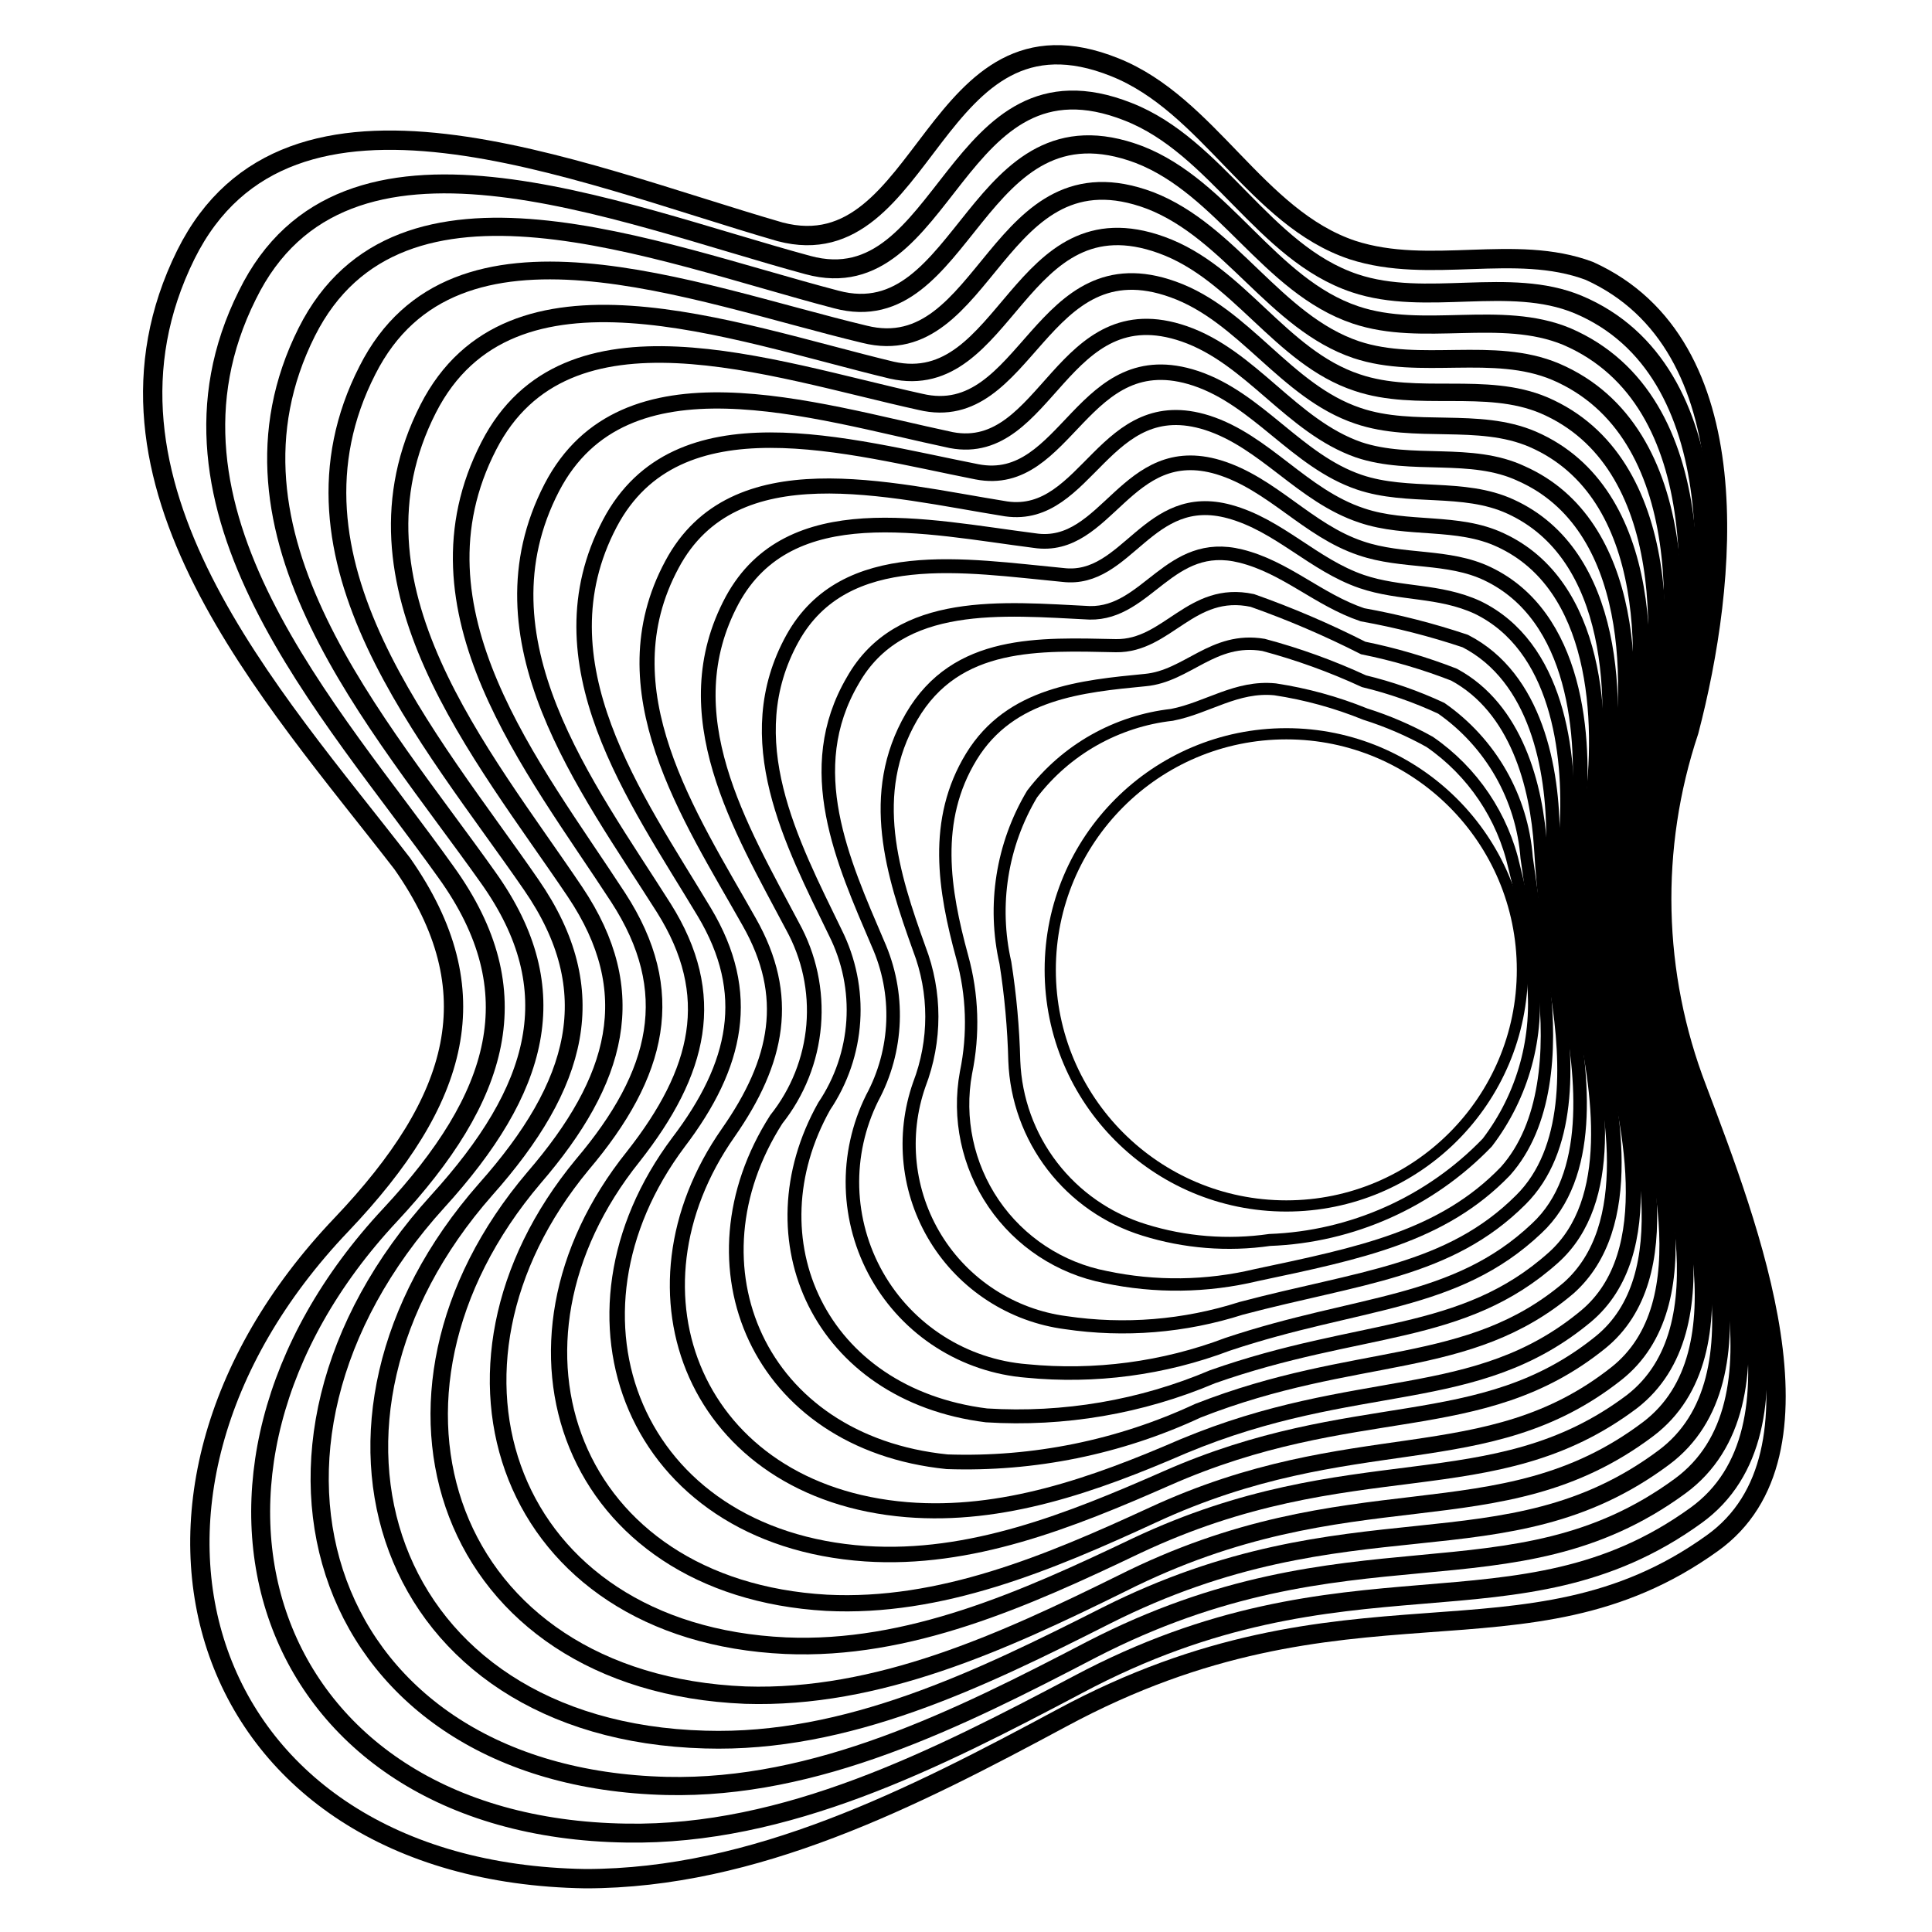
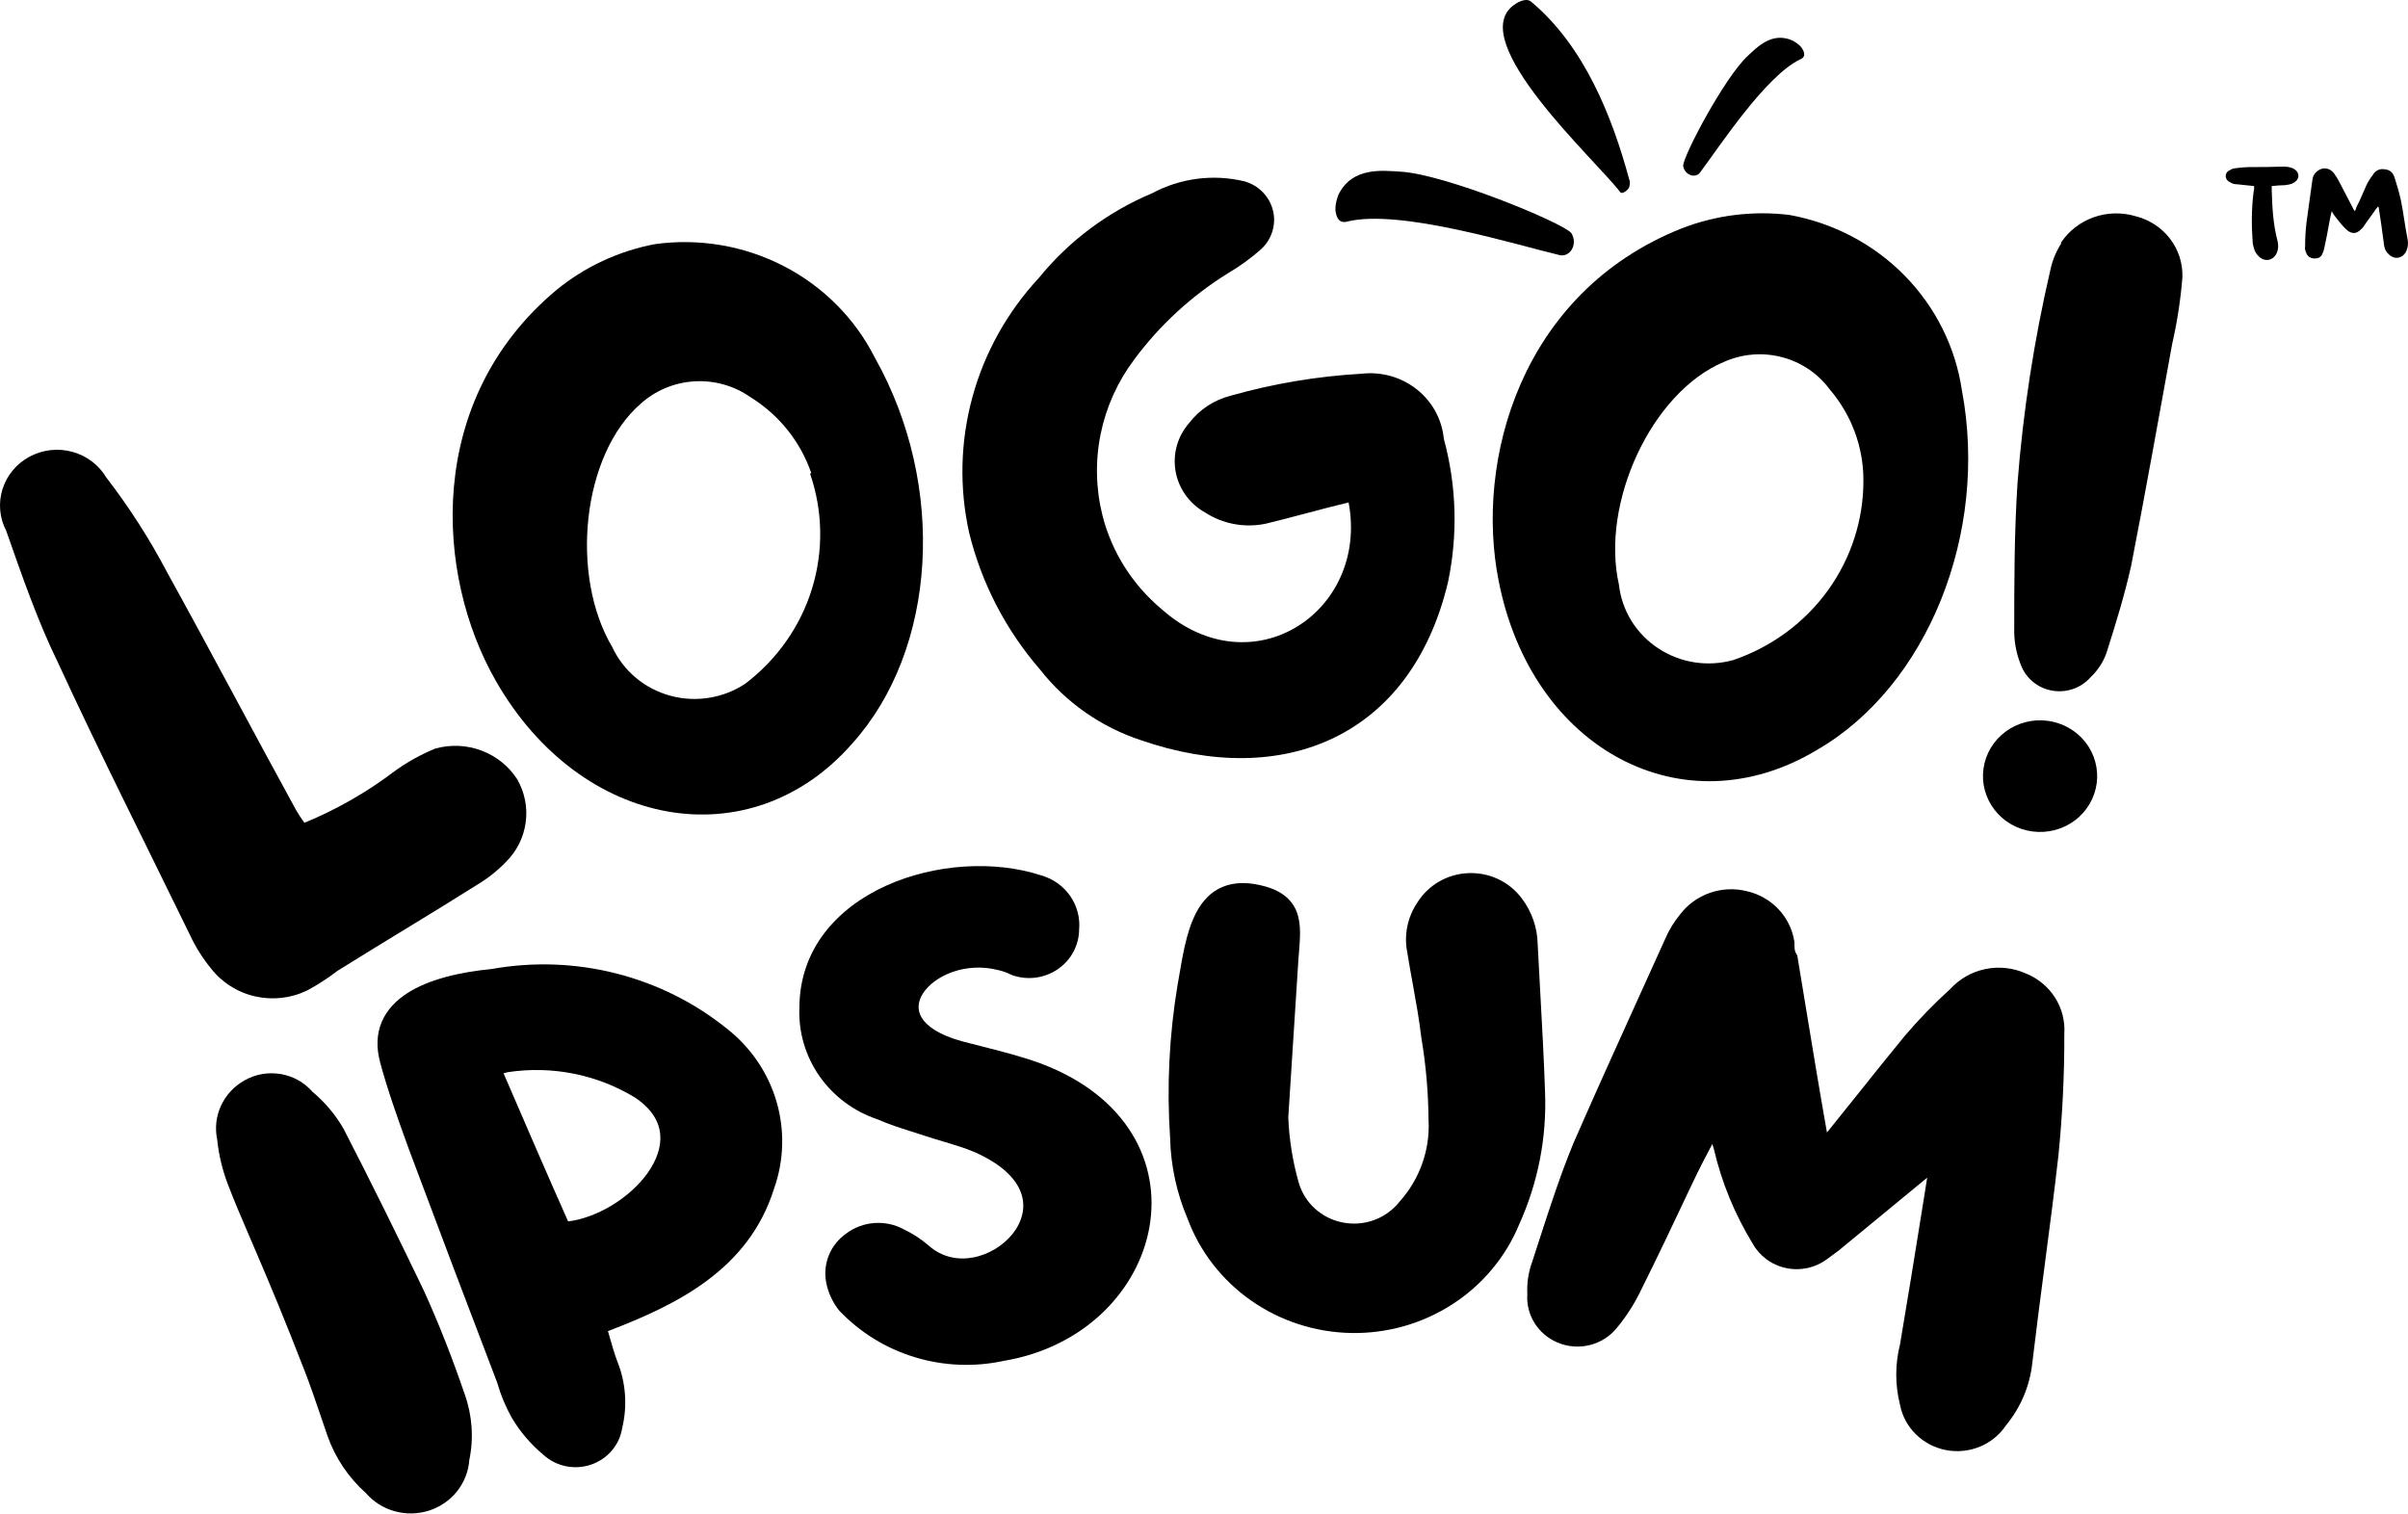
- <svg xmlns="http://www.w3.org/2000/svg" id="logo-59" width="80" height="80" viewBox="0 0 50 50" fill="none">
-   <path class="stroke" d="M20.19 6C14.9 4.47 7.47 1.24 4.81 6.59C1.9 12.47 7.05 18 10.41 22.35C12.72 25.65 11.9 28.47 8.84 31.69C2 38.86 5.08 48.46 15.15 48.62C19.54 48.62 23.61 46.54 27.48 44.46C34.9 40.46 39.48 43.41 44.31 39.94C47.55 37.63 45.26 31.73 43.92 28.18C42.777 25.211 42.703 21.937 43.71 18.92C44.71 15.1 45.35 8.92 41.13 7.01C39.21 6.29 37 7.12 35 6.47C32.52 5.64 31.28 2.71 28.85 1.74C24.12 -0.16 24 7 20.19 6Z" stroke="black" stroke-width="0.5" stroke-miterlimit="10" />
-   <path class="stroke" d="M29.19 2.89C31.5 3.79 32.7 6.54 35.06 7.33C36.91 7.95 39.06 7.14 40.84 7.88C44.84 9.56 44.47 15.58 43.39 19.17C42.524 22.063 42.605 25.156 43.62 28C44.87 31.4 46.97 37 43.89 39.22C39.27 42.56 34.89 39.87 27.89 43.6C24.22 45.54 20.35 47.51 16.21 47.44C6.71 47.3 3.78 38.2 10.1 31.44C12.94 28.39 13.77 25.67 11.55 22.58C8.55 18.37 3.63 13.19 6.4 7.64C8.9 2.53 15.9 5.5 20.91 6.86C24.51 7.84 24.68 1.11 29.19 2.89Z" stroke="black" stroke-width="0.49" stroke-miterlimit="10" />
-   <path class="stroke" d="M29.48 4C31.67 4.85 32.85 7.4 35.08 8.15C36.83 8.74 38.84 8 40.55 8.71C44.38 10.36 44 16 43.07 19.42C42.295 22.163 42.383 25.078 43.32 27.77C44.48 31.03 46.4 36.32 43.48 38.46C39.11 41.66 34.94 39.24 28.25 42.69C24.78 44.5 21.13 46.31 17.25 46.22C8.3 46 5.5 37.5 11.33 31.09C13.95 28.21 14.71 25.63 12.64 22.72C9.81 18.72 5.32 13.82 7.94 8.59C10.34 3.82 16.94 6.52 21.64 7.75C25 8.65 25.24 2.4 29.48 4Z" stroke="black" stroke-width="0.47" stroke-miterlimit="10" />
-   <path class="stroke" d="M29.77 5.19C31.85 6 33 8.34 35.1 9.05C36.75 9.6 38.65 8.94 40.26 9.62C43.86 11.16 43.62 16.44 42.75 19.68C42.061 22.275 42.148 25.014 43 27.56C44.09 30.68 45.81 35.67 43.06 37.72C38.94 40.79 34.96 38.62 28.63 41.81C25.35 43.47 21.92 45.13 18.25 45.02C9.9 44.79 7.25 36.82 12.57 30.78C14.97 28.08 15.65 25.65 13.75 22.9C11.14 19.11 7 14.49 9.51 9.58C11.77 5.11 17.91 7.58 22.37 8.65C25.55 9.45 25.79 3.69 29.77 5.19Z" stroke="black" stroke-width="0.46" stroke-miterlimit="10" />
-   <path class="stroke" d="M30.06 6.34C32.06 7.06 33.13 9.24 35.12 9.9C36.68 10.43 38.45 9.85 39.96 10.49C43.35 11.95 43.19 16.87 42.43 19.93C41.831 22.385 41.928 24.957 42.71 27.36C43.71 30.36 45.25 35.01 42.66 36.98C38.78 39.91 34.99 37.98 29.03 40.98C25.95 42.5 22.72 43.98 19.29 43.87C11.52 43.55 9 36.15 13.82 30.48C16 27.95 16.62 25.67 14.88 23.08C12.47 19.5 8.75 15.16 11.08 10.58C13.21 6.4 18.92 8.58 23.08 9.58C26.07 10.25 26.35 5 30.06 6.34Z" stroke="black" stroke-width="0.45" stroke-miterlimit="10" />
-   <path class="stroke" d="M30.36 7.49C32.21 8.15 33.27 10.13 35.14 10.76C36.6 11.26 38.26 10.76 39.67 11.37C42.84 12.75 42.77 17.3 42.11 20.18C41.593 22.499 41.696 24.914 42.41 27.18C43.32 30.01 44.67 34.38 42.24 36.27C38.62 39 35 37.37 29.42 40C26.53 41.38 23.52 42.73 20.33 42.59C13.13 42.26 10.7 35.42 15.07 30.14C17.07 27.78 17.57 25.65 16 23.23C13.8 19.85 10.46 15.79 12.65 11.54C14.65 7.64 19.92 9.54 23.82 10.4C26.59 11.06 26.91 6.25 30.36 7.49Z" stroke="black" stroke-width="0.43" stroke-miterlimit="10" />
-   <path class="stroke" d="M30.65 8.64C32.38 9.24 33.42 11.03 35.16 11.64C36.53 12.1 38.07 11.64 39.38 12.26C42.32 13.57 42.38 17.76 41.79 20.45C41.36 22.627 41.47 24.875 42.11 27C42.93 29.68 44.11 33.75 41.83 35.55C38.46 38.21 35.03 36.8 29.83 39.21C27.14 40.45 24.34 41.63 21.39 41.48C14.77 41.1 12.46 34.83 16.39 29.93C18.12 27.73 18.6 25.76 17.18 23.5C15.18 20.34 12.25 16.55 14.28 12.62C16.15 9.02 21 10.62 24.62 11.39C27.11 11.86 27.47 7.54 30.65 8.64Z" stroke="black" stroke-width="0.42" stroke-miterlimit="10" />
-   <path class="stroke" d="M30.94 9.79C32.56 10.33 33.56 11.93 35.18 12.48C36.45 12.91 37.87 12.55 39.09 13.11C41.81 14.35 41.92 18.17 41.47 20.68C41.133 22.7 41.249 24.77 41.81 26.74C42.54 29.29 43.52 33.04 41.42 34.74C38.3 37.26 35.06 36.11 30.19 38.26C27.69 39.36 25.11 40.39 22.4 40.21C16.4 39.8 14.17 34.08 17.56 29.56C19.08 27.56 19.48 25.7 18.23 23.61C16.46 20.66 13.89 17.15 15.78 13.55C17.52 10.24 21.93 11.55 25.28 12.21C27.63 12.67 28 8.82 30.94 9.79Z" stroke="black" stroke-width="0.4" stroke-miterlimit="10" />
-   <path class="stroke" d="M31.24 10.94C32.74 11.42 33.7 12.83 35.24 13.34C36.42 13.74 37.72 13.45 38.84 13.98C41.34 15.14 41.53 18.6 41.19 20.98C40.935 22.852 41.058 24.756 41.55 26.58C42.19 28.98 42.99 32.43 41.05 34.06C38.18 36.45 35.12 35.55 30.62 37.43C28.31 38.43 25.94 39.27 23.47 39.07C18 38.62 15.94 33.46 18.85 29.31C20.14 27.46 20.48 25.78 19.39 23.86C17.84 21.11 15.64 17.86 17.39 14.61C18.99 11.61 22.98 12.68 26.04 13.17C28.15 13.47 28.58 10.1 31.24 10.94Z" stroke="black" stroke-width="0.39" stroke-miterlimit="10" />
-   <path class="stroke" d="M31.53 12.09C32.92 12.51 33.84 13.73 35.22 14.19C36.3 14.56 37.48 14.36 38.5 14.85C40.78 15.94 41.06 19.03 40.83 21.19C40.66 22.912 40.785 24.65 41.2 26.33C41.76 28.59 42.38 31.74 40.6 33.33C38 35.54 35.1 34.9 31 36.51C28.971 37.455 26.747 37.907 24.51 37.83C19.61 37.33 17.68 32.74 20.09 28.97C20.646 28.271 20.983 27.424 21.058 26.534C21.132 25.644 20.942 24.752 20.51 23.97C19.17 21.43 17.36 18.49 18.95 15.53C20.43 12.81 23.95 13.63 26.77 13.99C28.66 14.28 29.14 11.38 31.53 12.09Z" stroke="black" stroke-width="0.38" stroke-miterlimit="10" />
-   <path class="stroke" d="M31.82 13.24C33.1 13.59 33.99 14.62 35.24 15.05C36.24 15.39 37.24 15.26 38.24 15.72C40.3 16.72 40.66 19.46 40.54 21.44C40.458 23.014 40.589 24.591 40.93 26.13C41.4 28.24 41.83 31.08 40.21 32.54C37.85 34.66 35.21 34.28 31.38 35.63C29.534 36.413 27.531 36.755 25.53 36.63C21.21 36.09 19.4 32.07 21.33 28.63C21.772 27.974 22.032 27.213 22.083 26.424C22.134 25.635 21.974 24.847 21.62 24.14C20.49 21.81 19.06 19.14 20.51 16.52C21.86 14.09 24.98 14.64 27.51 14.88C29.18 15.08 29.7 12.66 31.82 13.24Z" stroke="black" stroke-width="0.36" stroke-miterlimit="10" />
-   <path class="stroke" d="M32.11 14.39C33.28 14.68 34.11 15.52 35.26 15.91C36.162 16.072 37.051 16.299 37.92 16.59C39.75 17.53 40.2 19.89 40.19 21.69C40.191 23.11 40.328 24.526 40.6 25.92C40.98 27.92 41.23 30.43 39.77 31.79C37.66 33.79 35.15 33.66 31.77 34.79C30.113 35.417 28.333 35.653 26.57 35.48C25.772 35.416 25.002 35.158 24.326 34.727C23.651 34.297 23.092 33.708 22.697 33.011C22.303 32.315 22.085 31.532 22.062 30.731C22.04 29.931 22.215 29.137 22.57 28.42C22.9 27.809 23.085 27.131 23.111 26.438C23.137 25.744 23.003 25.054 22.72 24.42C21.81 22.29 20.72 19.91 22.07 17.61C23.28 15.47 25.97 15.75 28.2 15.86C29.7 15.89 30.26 13.93 32.11 14.39Z" stroke="black" stroke-width="0.35" stroke-miterlimit="10" />
-   <path class="stroke" d="M32.41 15.54C33.392 15.887 34.351 16.298 35.28 16.77C36.082 16.932 36.868 17.163 37.63 17.46C39.24 18.33 39.77 20.32 39.87 21.94C39.94 23.16 40.11 24.49 40.3 25.72C40.59 27.55 40.65 29.77 39.36 31.05C37.5 32.91 35.18 33.05 32.12 33.86C30.655 34.329 29.102 34.456 27.58 34.23C26.893 34.14 26.235 33.897 25.654 33.52C25.072 33.144 24.582 32.642 24.219 32.052C23.856 31.462 23.629 30.798 23.555 30.109C23.481 29.421 23.561 28.724 23.79 28.07C24.225 26.937 24.225 25.683 23.79 24.55C23.1 22.63 22.43 20.55 23.59 18.55C24.75 16.55 26.92 16.67 28.88 16.71C30.22 16.73 30.82 15.2 32.41 15.54Z" stroke="black" stroke-width="0.34" stroke-miterlimit="10" />
-   <path class="stroke" d="M32.7 16.69C33.592 16.928 34.462 17.243 35.3 17.63C35.988 17.796 36.658 18.031 37.3 18.33C37.932 18.771 38.458 19.347 38.841 20.016C39.223 20.686 39.452 21.431 39.51 22.2C39.66 23.25 39.83 24.41 39.96 25.51C40.15 27.2 40.03 29.11 38.96 30.31C37.33 32 35.2 32.43 32.51 33C31.23 33.306 29.898 33.323 28.61 33.05C27.433 32.822 26.393 32.138 25.717 31.148C25.041 30.157 24.783 28.939 25 27.76C25.206 26.766 25.172 25.738 24.9 24.76C24.43 23.04 24.13 21.23 25.14 19.58C26.15 17.93 28 17.76 29.64 17.6C30.73 17.5 31.39 16.47 32.7 16.69Z" stroke="black" stroke-width="0.32" stroke-miterlimit="10" />
-   <path class="stroke" d="M33 17.84C33.799 17.961 34.581 18.176 35.33 18.48C35.91 18.663 36.469 18.904 37 19.2C38.114 19.968 38.896 21.129 39.19 22.45C39.431 23.384 39.588 24.338 39.66 25.3C39.839 26.821 39.419 28.353 38.49 29.57C37.01 31.107 34.992 32.01 32.86 32.09C31.771 32.247 30.66 32.158 29.61 31.83C28.666 31.539 27.837 30.962 27.235 30.18C26.633 29.397 26.289 28.447 26.25 27.46C26.229 26.609 26.152 25.761 26.02 24.92C25.679 23.429 25.926 21.864 26.71 20.55C27.144 19.982 27.688 19.507 28.31 19.155C28.933 18.803 29.619 18.58 30.33 18.5C31.25 18.32 32 17.74 33 17.84Z" stroke="black" stroke-width="0.31" stroke-miterlimit="10" />
-   <path class="stroke" d="M33.29 31.21C36.664 31.21 39.4 28.474 39.4 25.1C39.4 21.726 36.664 18.99 33.29 18.99C29.916 18.99 27.18 21.726 27.18 25.1C27.18 28.474 29.916 31.21 33.29 31.21Z" stroke="black" stroke-width="0.29" stroke-miterlimit="10" />
+ <svg xmlns="http://www.w3.org/2000/svg" id="logo-74" width="70" height="44" viewBox="0 0 70 44" fill="none">
+   <path class="ccustom" d="M65.527 5.409C65.527 5.46 65.527 5.524 65.514 5.562C65.448 6.063 65.448 6.563 65.487 7.076C65.514 7.204 65.54 7.332 65.645 7.435C65.815 7.627 66.078 7.589 66.183 7.358C66.235 7.243 66.235 7.127 66.209 7.012C66.078 6.524 66.052 6.011 66.038 5.511C66.038 5.485 66.038 5.447 66.038 5.409C66.183 5.396 66.314 5.383 66.432 5.383C66.524 5.37 66.603 5.357 66.668 5.319C66.865 5.216 66.865 4.998 66.655 4.895C66.576 4.857 66.471 4.844 66.379 4.844C66.052 4.857 65.724 4.857 65.396 4.857C65.278 4.857 65.159 4.87 65.041 4.883C64.976 4.895 64.897 4.895 64.845 4.934C64.753 4.972 64.7 5.037 64.7 5.126C64.713 5.216 64.753 5.267 64.845 5.306C64.897 5.344 64.963 5.357 65.028 5.357C65.186 5.37 65.356 5.396 65.527 5.409ZM69.134 5.999C69.134 6.011 69.147 6.024 69.147 6.024C69.2 6.37 69.252 6.704 69.292 7.037C69.305 7.153 69.318 7.255 69.397 7.345C69.567 7.563 69.829 7.538 69.948 7.307C70 7.191 70.013 7.076 69.987 6.948C69.908 6.563 69.869 6.178 69.79 5.806C69.738 5.575 69.672 5.357 69.606 5.152C69.567 5.024 69.475 4.934 69.318 4.921C69.16 4.895 69.042 4.972 68.977 5.088C68.898 5.19 68.832 5.293 68.78 5.409C68.688 5.614 68.609 5.819 68.505 6.011C68.491 6.063 68.478 6.101 68.452 6.14C68.439 6.114 68.426 6.101 68.426 6.101C68.255 5.78 68.098 5.46 67.927 5.152C67.901 5.126 67.888 5.101 67.875 5.075C67.796 4.96 67.704 4.895 67.56 4.895C67.429 4.908 67.324 4.985 67.258 5.101C67.232 5.152 67.232 5.19 67.219 5.242C67.166 5.652 67.101 6.063 67.049 6.473C67.022 6.704 67.009 6.935 67.009 7.166C66.996 7.217 67.009 7.281 67.035 7.332C67.062 7.435 67.14 7.499 67.245 7.512C67.376 7.525 67.468 7.486 67.508 7.384C67.547 7.307 67.56 7.243 67.573 7.178C67.626 6.948 67.665 6.73 67.704 6.512C67.731 6.383 67.744 6.281 67.783 6.14C67.809 6.191 67.835 6.229 67.862 6.268C67.98 6.422 68.098 6.576 68.242 6.704C68.386 6.807 68.505 6.794 68.623 6.678C68.649 6.653 68.662 6.64 68.688 6.614C68.806 6.435 68.951 6.255 69.069 6.075C69.095 6.05 69.108 6.024 69.134 5.999Z" fill="#000000" />
+   <path class="ccustom" d="M38.909 5.66C38.818 5.904 38.8 6.08 38.842 6.226C38.889 6.424 39.009 6.489 39.173 6.439C40.714 6.066 44.093 7.124 45.344 7.418C45.639 7.48 45.879 7.108 45.677 6.774C45.383 6.451 42.006 5.067 40.718 4.991C40.213 4.963 39.31 4.837 38.909 5.66Z" fill="#000000" />
+   <path class="ccustom" d="M52.113 1.18C52.278 1.272 52.369 1.361 52.415 1.46C52.482 1.589 52.447 1.679 52.333 1.725C51.315 2.211 49.959 4.303 49.412 5.025C49.28 5.191 48.974 5.094 48.928 4.821C48.937 4.513 50.138 2.242 50.809 1.623C51.072 1.382 51.508 0.908 52.113 1.18Z" fill="#000000" />
+   <path class="ccustom" d="M44.002 0.15C44.2 0.004 44.405 -0.047 44.509 0.048C46.046 1.333 46.861 3.368 47.365 5.231C47.385 5.274 47.386 5.336 47.37 5.401C47.364 5.457 47.323 5.515 47.257 5.561C47.186 5.611 47.126 5.626 47.097 5.583C46.424 4.687 42.577 1.202 44.002 0.15Z" fill="#000000" />
+   <path class="ccustom" d="M11.461 22.428C11.829 22.16 12.23 21.936 12.653 21.763C13.097 21.639 13.569 21.66 13.999 21.822C14.43 21.984 14.794 22.278 15.038 22.661C15.256 23.042 15.342 23.483 15.281 23.916C15.221 24.349 15.019 24.752 14.704 25.062C14.461 25.314 14.184 25.534 13.882 25.715C12.534 26.567 11.175 27.371 9.815 28.222C9.537 28.435 9.242 28.626 8.933 28.793C8.463 29.023 7.925 29.084 7.414 28.967C6.902 28.85 6.448 28.562 6.131 28.152C5.894 27.862 5.693 27.545 5.535 27.208C4.247 24.561 2.911 21.926 1.671 19.233C1.099 18.067 0.634 16.727 0.181 15.432C-0.015 15.056 -0.054 14.62 0.074 14.217C0.202 13.814 0.485 13.476 0.864 13.274C1.243 13.072 1.688 13.022 2.104 13.136C2.519 13.249 2.873 13.517 3.09 13.882C3.757 14.748 4.348 15.669 4.855 16.633C6.143 18.965 7.371 21.297 8.611 23.558C8.683 23.683 8.763 23.804 8.85 23.92C9.783 23.536 10.661 23.035 11.461 22.428Z" fill="#000000" />
+   <path class="ccustom" d="M24.776 21.614C21.831 24.983 16.894 24.132 14.414 19.795C12.649 16.718 12.339 11.634 16.179 8.428C16.999 7.757 17.979 7.3 19.029 7.099C20.316 6.919 21.628 7.141 22.778 7.733C23.928 8.326 24.857 9.259 25.432 10.399C27.531 14.129 27.233 18.886 24.776 21.614ZM23.584 13.756C23.271 12.839 22.643 12.057 21.807 11.541C21.334 11.211 20.759 11.051 20.179 11.087C19.599 11.123 19.05 11.354 18.623 11.739C16.918 13.22 16.56 16.729 17.8 18.816C17.959 19.156 18.191 19.459 18.481 19.702C18.771 19.946 19.112 20.124 19.48 20.225C19.848 20.326 20.234 20.347 20.611 20.287C20.989 20.227 21.348 20.087 21.664 19.877C22.588 19.176 23.266 18.212 23.604 17.117C23.942 16.022 23.922 14.851 23.548 13.768L23.584 13.756Z" fill="#000000" />
+   <path class="ccustom" d="M36.795 15.225C36.494 15.289 36.182 15.292 35.879 15.236C35.576 15.18 35.288 15.066 35.031 14.899C34.806 14.773 34.612 14.6 34.464 14.392C34.316 14.185 34.216 13.947 34.173 13.698C34.13 13.448 34.143 13.192 34.213 12.948C34.283 12.704 34.408 12.479 34.578 12.287C34.874 11.903 35.294 11.628 35.77 11.506C37.013 11.153 38.293 10.938 39.586 10.865C39.87 10.833 40.157 10.856 40.432 10.934C40.707 11.012 40.962 11.143 41.185 11.319C41.407 11.495 41.591 11.712 41.726 11.959C41.861 12.205 41.944 12.475 41.971 12.754C42.343 14.121 42.384 15.554 42.09 16.939C41.017 21.416 37.32 22.955 33.171 21.521C32.006 21.137 30.985 20.423 30.237 19.469C29.241 18.32 28.534 16.958 28.174 15.493C27.883 14.189 27.915 12.835 28.268 11.545C28.62 10.255 29.283 9.067 30.201 8.078C31.073 7.004 32.204 6.159 33.493 5.618C34.307 5.18 35.26 5.055 36.164 5.269C36.369 5.324 36.555 5.432 36.703 5.582C36.85 5.731 36.955 5.917 37.005 6.119C37.055 6.321 37.048 6.533 36.986 6.732C36.924 6.931 36.809 7.11 36.653 7.251C36.355 7.514 36.031 7.749 35.687 7.95C34.627 8.61 33.704 9.461 32.968 10.457C32.485 11.101 32.153 11.841 31.994 12.625C31.836 13.408 31.855 14.216 32.05 14.992C32.32 16.05 32.92 16.999 33.767 17.709C36.39 20.04 39.8 17.79 39.204 14.607C38.334 14.817 37.571 15.039 36.795 15.225Z" fill="#000000" />
+   <path class="ccustom" d="M52.822 21.801C48.946 24.133 44.535 21.801 43.569 16.904C42.865 13.406 44.201 8.51 48.875 6.644C49.869 6.256 50.948 6.12 52.011 6.248C53.288 6.477 54.459 7.091 55.36 8.005C56.26 8.919 56.845 10.087 57.031 11.343C57.818 15.505 56.029 19.947 52.822 21.801ZM54.169 13.954C54.168 12.986 53.818 12.049 53.179 11.308C52.838 10.85 52.345 10.521 51.784 10.379C51.223 10.236 50.629 10.289 50.103 10.527C48.004 11.413 46.526 14.631 47.062 16.997C47.103 17.369 47.227 17.727 47.424 18.047C47.621 18.367 47.888 18.641 48.205 18.849C48.522 19.058 48.881 19.197 49.258 19.256C49.636 19.314 50.022 19.291 50.389 19.189C51.498 18.81 52.459 18.102 53.137 17.164C53.814 16.225 54.175 15.103 54.169 13.954Z" fill="#000000" />
+   <path class="ccustom" d="M60.95 22.78C60.891 23.207 60.662 23.593 60.312 23.855C59.962 24.116 59.52 24.23 59.084 24.173C58.647 24.116 58.252 23.892 57.985 23.549C57.718 23.207 57.6 22.775 57.659 22.349C57.717 21.922 57.947 21.535 58.297 21.274C58.647 21.013 59.089 20.898 59.525 20.956C59.961 21.013 60.357 21.237 60.624 21.579C60.891 21.921 61.008 22.353 60.95 22.78ZM59.913 7.052C60.139 6.714 60.472 6.456 60.861 6.317C61.25 6.179 61.674 6.167 62.071 6.283C62.474 6.382 62.83 6.613 63.08 6.937C63.329 7.262 63.457 7.661 63.442 8.067C63.389 8.718 63.29 9.365 63.144 10.002C62.751 12.159 62.369 14.316 61.952 16.449C61.761 17.3 61.51 18.117 61.236 18.979C61.141 19.249 60.981 19.493 60.771 19.691C60.64 19.839 60.474 19.953 60.286 20.022C60.098 20.091 59.895 20.113 59.697 20.085C59.498 20.057 59.31 19.981 59.15 19.863C58.99 19.745 58.862 19.589 58.78 19.411C58.638 19.09 58.561 18.746 58.553 18.396C58.553 16.951 58.553 15.493 58.649 14.036C58.811 11.956 59.13 9.891 59.602 7.857C59.658 7.584 59.763 7.324 59.913 7.087V7.052Z" fill="#000000" />
+   <path class="ccustom" fill-rule="evenodd" clip-rule="evenodd" d="M6.423 32.149C6.282 32.456 6.244 32.799 6.313 33.128C6.358 33.563 6.459 33.99 6.612 34.401C6.803 34.904 7.017 35.401 7.28 36.014C7.341 36.155 7.404 36.302 7.47 36.457C7.826 37.287 8.272 38.348 8.867 39.884C9.035 40.32 9.184 40.76 9.335 41.203C9.396 41.381 9.457 41.561 9.519 41.741C9.743 42.38 10.129 42.955 10.639 43.41C10.856 43.661 11.144 43.843 11.467 43.934C11.796 44.027 12.145 44.021 12.471 43.917C12.796 43.813 13.082 43.616 13.291 43.351C13.496 43.091 13.618 42.778 13.642 42.45C13.775 41.813 13.729 41.152 13.51 40.538C13.162 39.517 12.766 38.496 12.309 37.496L12.307 37.492C11.555 35.928 10.791 34.375 9.99 32.822L9.984 32.811C9.75 32.406 9.446 32.045 9.085 31.742C8.85 31.472 8.527 31.29 8.17 31.227C7.805 31.163 7.429 31.227 7.109 31.409C6.806 31.578 6.566 31.837 6.423 32.149Z" fill="#000000" />
+   <path class="ccustom" fill-rule="evenodd" clip-rule="evenodd" d="M17.906 28.299C16.727 28 15.496 27.957 14.298 28.171C13.371 28.261 12.458 28.47 11.825 28.884C11.503 29.095 11.242 29.366 11.097 29.71C10.951 30.056 10.933 30.452 11.052 30.893C11.27 31.701 11.553 32.486 11.835 33.269L11.881 33.396L11.882 33.399C12.732 35.673 13.589 37.94 14.454 40.199C14.555 40.555 14.698 40.898 14.88 41.222L14.883 41.228C15.123 41.63 15.431 41.99 15.793 42.292C15.975 42.459 16.199 42.574 16.442 42.625C16.687 42.677 16.943 42.662 17.18 42.581C17.417 42.501 17.628 42.359 17.788 42.169C17.945 41.983 18.049 41.759 18.086 41.521C18.243 40.872 18.193 40.193 17.943 39.573C17.865 39.365 17.803 39.152 17.739 38.927C17.718 38.853 17.696 38.776 17.673 38.699C19.653 37.942 21.761 36.924 22.502 34.556C22.792 33.738 22.816 32.852 22.571 32.019C22.326 31.186 21.822 30.447 21.13 29.905C20.188 29.146 19.087 28.598 17.906 28.299ZM14.638 31.203C14.677 31.192 14.716 31.182 14.756 31.172C16.045 30.974 17.365 31.238 18.471 31.916C18.958 32.247 19.158 32.616 19.192 32.97C19.228 33.335 19.092 33.73 18.82 34.111C18.304 34.828 17.364 35.403 16.515 35.51C15.896 34.117 15.268 32.666 14.638 31.203Z" fill="#000000" />
+   <path class="ccustom" d="M25.765 25.747C27.168 25.113 28.907 25.004 30.268 25.45C30.611 25.547 30.908 25.758 31.109 26.047C31.309 26.334 31.401 26.679 31.37 27.024C31.368 27.249 31.312 27.469 31.206 27.668C31.098 27.871 30.942 28.045 30.751 28.176C30.56 28.307 30.339 28.392 30.108 28.422C29.876 28.452 29.64 28.427 29.421 28.349L29.404 28.343L29.388 28.335C29.276 28.278 29.157 28.235 29.033 28.206L29.025 28.205C28.068 27.956 27.165 28.368 26.835 28.874C26.678 29.115 26.659 29.359 26.79 29.581C26.93 29.818 27.274 30.084 27.97 30.274C28.162 30.325 28.358 30.375 28.557 30.425C29.108 30.565 29.68 30.71 30.233 30.91L30.235 30.911C32.788 31.861 33.739 33.827 33.413 35.677C33.091 37.507 31.529 39.171 29.179 39.564C28.324 39.749 27.434 39.713 26.598 39.459C25.759 39.205 25.003 38.74 24.405 38.111L24.39 38.095C24.201 37.858 24.074 37.58 24.017 37.284C23.966 37.018 23.993 36.742 24.096 36.49C24.198 36.24 24.372 36.023 24.595 35.865C24.831 35.686 25.116 35.579 25.414 35.557C25.71 35.534 26.008 35.597 26.268 35.738C26.529 35.861 26.771 36.018 26.988 36.205L26.992 36.208C27.377 36.552 27.842 36.641 28.288 36.558C28.741 36.474 29.167 36.212 29.441 35.865C29.713 35.52 29.822 35.109 29.692 34.711C29.562 34.31 29.17 33.861 28.308 33.485C28.083 33.391 27.85 33.316 27.607 33.243C27.541 33.223 27.475 33.203 27.407 33.183C27.228 33.13 27.043 33.075 26.862 33.014C26.737 32.973 26.613 32.933 26.49 32.894C26.155 32.788 25.829 32.684 25.514 32.544C24.83 32.316 24.239 31.879 23.829 31.297C23.417 30.712 23.21 30.013 23.238 29.304C23.24 27.575 24.353 26.385 25.765 25.747Z" fill="#000000" />
+   <path class="ccustom" d="M43.562 25.563C43.29 25.433 42.989 25.372 42.686 25.384C42.383 25.396 42.089 25.481 41.828 25.633C41.57 25.783 41.353 25.994 41.198 26.246C41.056 26.458 40.957 26.696 40.908 26.945C40.859 27.194 40.86 27.45 40.911 27.699C40.962 28.018 41.018 28.329 41.074 28.635C41.166 29.142 41.255 29.637 41.314 30.142L41.316 30.155C41.45 30.948 41.521 31.749 41.527 32.552L41.528 32.563C41.574 33.431 41.271 34.281 40.686 34.934L40.677 34.945C40.486 35.184 40.231 35.366 39.941 35.472C39.651 35.577 39.336 35.601 39.032 35.541C38.728 35.482 38.448 35.341 38.221 35.134C37.995 34.928 37.832 34.663 37.75 34.37C37.576 33.755 37.475 33.121 37.45 32.483L37.747 27.857C37.752 27.797 37.757 27.735 37.762 27.672C37.773 27.531 37.785 27.388 37.789 27.255C37.796 27.058 37.79 26.856 37.743 26.665C37.696 26.47 37.605 26.284 37.443 26.126C37.283 25.969 37.067 25.853 36.795 25.775C36.304 25.636 35.888 25.64 35.542 25.784C35.195 25.927 34.958 26.194 34.79 26.502C34.623 26.808 34.516 27.17 34.435 27.532C34.375 27.801 34.327 28.083 34.281 28.352C34.265 28.445 34.249 28.535 34.234 28.624L34.233 28.626C33.988 30.1 33.914 31.596 34.015 33.086C34.034 33.891 34.206 34.686 34.522 35.429C34.878 36.389 35.524 37.221 36.374 37.814C37.225 38.409 38.241 38.736 39.288 38.754C40.334 38.771 41.361 38.477 42.232 37.911C43.102 37.346 43.777 36.535 44.166 35.588C44.711 34.38 44.967 33.067 44.914 31.748C44.882 30.785 44.828 29.815 44.775 28.85C44.749 28.376 44.723 27.904 44.699 27.434C44.688 26.963 44.529 26.507 44.244 26.127C44.068 25.887 43.834 25.693 43.562 25.563Z" fill="#000000" />
+   <path class="ccustom" d="M53.196 32.817C53.169 32.852 53.139 32.887 53.109 32.924C52.888 31.675 52.682 30.427 52.477 29.177C52.403 28.728 52.329 28.277 52.255 27.828L52.246 27.778L52.219 27.735C52.168 27.653 52.163 27.573 52.163 27.403V27.383L52.16 27.364C52.104 27.012 51.941 26.684 51.692 26.424C51.444 26.165 51.122 25.984 50.768 25.906C50.414 25.82 50.043 25.839 49.7 25.96C49.358 26.08 49.06 26.296 48.843 26.581C48.662 26.8 48.514 27.043 48.404 27.302C48.152 27.86 47.898 28.42 47.644 28.981L47.639 28.991C47.004 30.392 46.365 31.803 45.744 33.225L45.742 33.229C45.361 34.151 45.047 35.123 44.733 36.091C44.67 36.284 44.608 36.478 44.545 36.67C44.432 36.976 44.382 37.3 44.399 37.625C44.379 37.916 44.45 38.205 44.603 38.455C44.759 38.71 44.994 38.911 45.273 39.029C45.569 39.156 45.899 39.183 46.213 39.105C46.525 39.028 46.803 38.852 47.002 38.604C47.256 38.298 47.474 37.965 47.652 37.612C48.178 36.56 48.681 35.496 49.181 34.436C49.375 34.026 49.563 33.659 49.777 33.259C49.792 33.308 49.807 33.356 49.822 33.404C50.046 34.37 50.425 35.295 50.944 36.145C51.042 36.325 51.179 36.482 51.345 36.606C51.513 36.732 51.707 36.82 51.913 36.864C52.119 36.909 52.333 36.909 52.54 36.865C52.746 36.821 52.94 36.733 53.108 36.608L53.441 36.364L56.023 34.238L55.871 35.189C55.661 36.497 55.453 37.794 55.232 39.091C55.087 39.666 55.088 40.267 55.233 40.842C55.295 41.165 55.455 41.463 55.692 41.697C55.931 41.933 56.237 42.094 56.57 42.158C56.903 42.222 57.248 42.186 57.561 42.056C57.868 41.928 58.13 41.713 58.313 41.44C58.739 40.923 59.004 40.298 59.077 39.638C59.187 38.706 59.31 37.762 59.434 36.818C59.577 35.73 59.72 34.642 59.84 33.575L59.84 33.572C59.956 32.404 60.013 31.231 60.009 30.058C60.034 29.687 59.94 29.318 59.739 29.002C59.537 28.685 59.238 28.439 58.884 28.298C58.517 28.135 58.105 28.091 57.71 28.174C57.318 28.256 56.963 28.458 56.696 28.751C56.22 29.181 55.773 29.642 55.359 30.13L55.356 30.134C54.904 30.685 54.454 31.247 54.008 31.806C53.736 32.145 53.465 32.484 53.196 32.817Z" fill="#000000" />
</svg>
